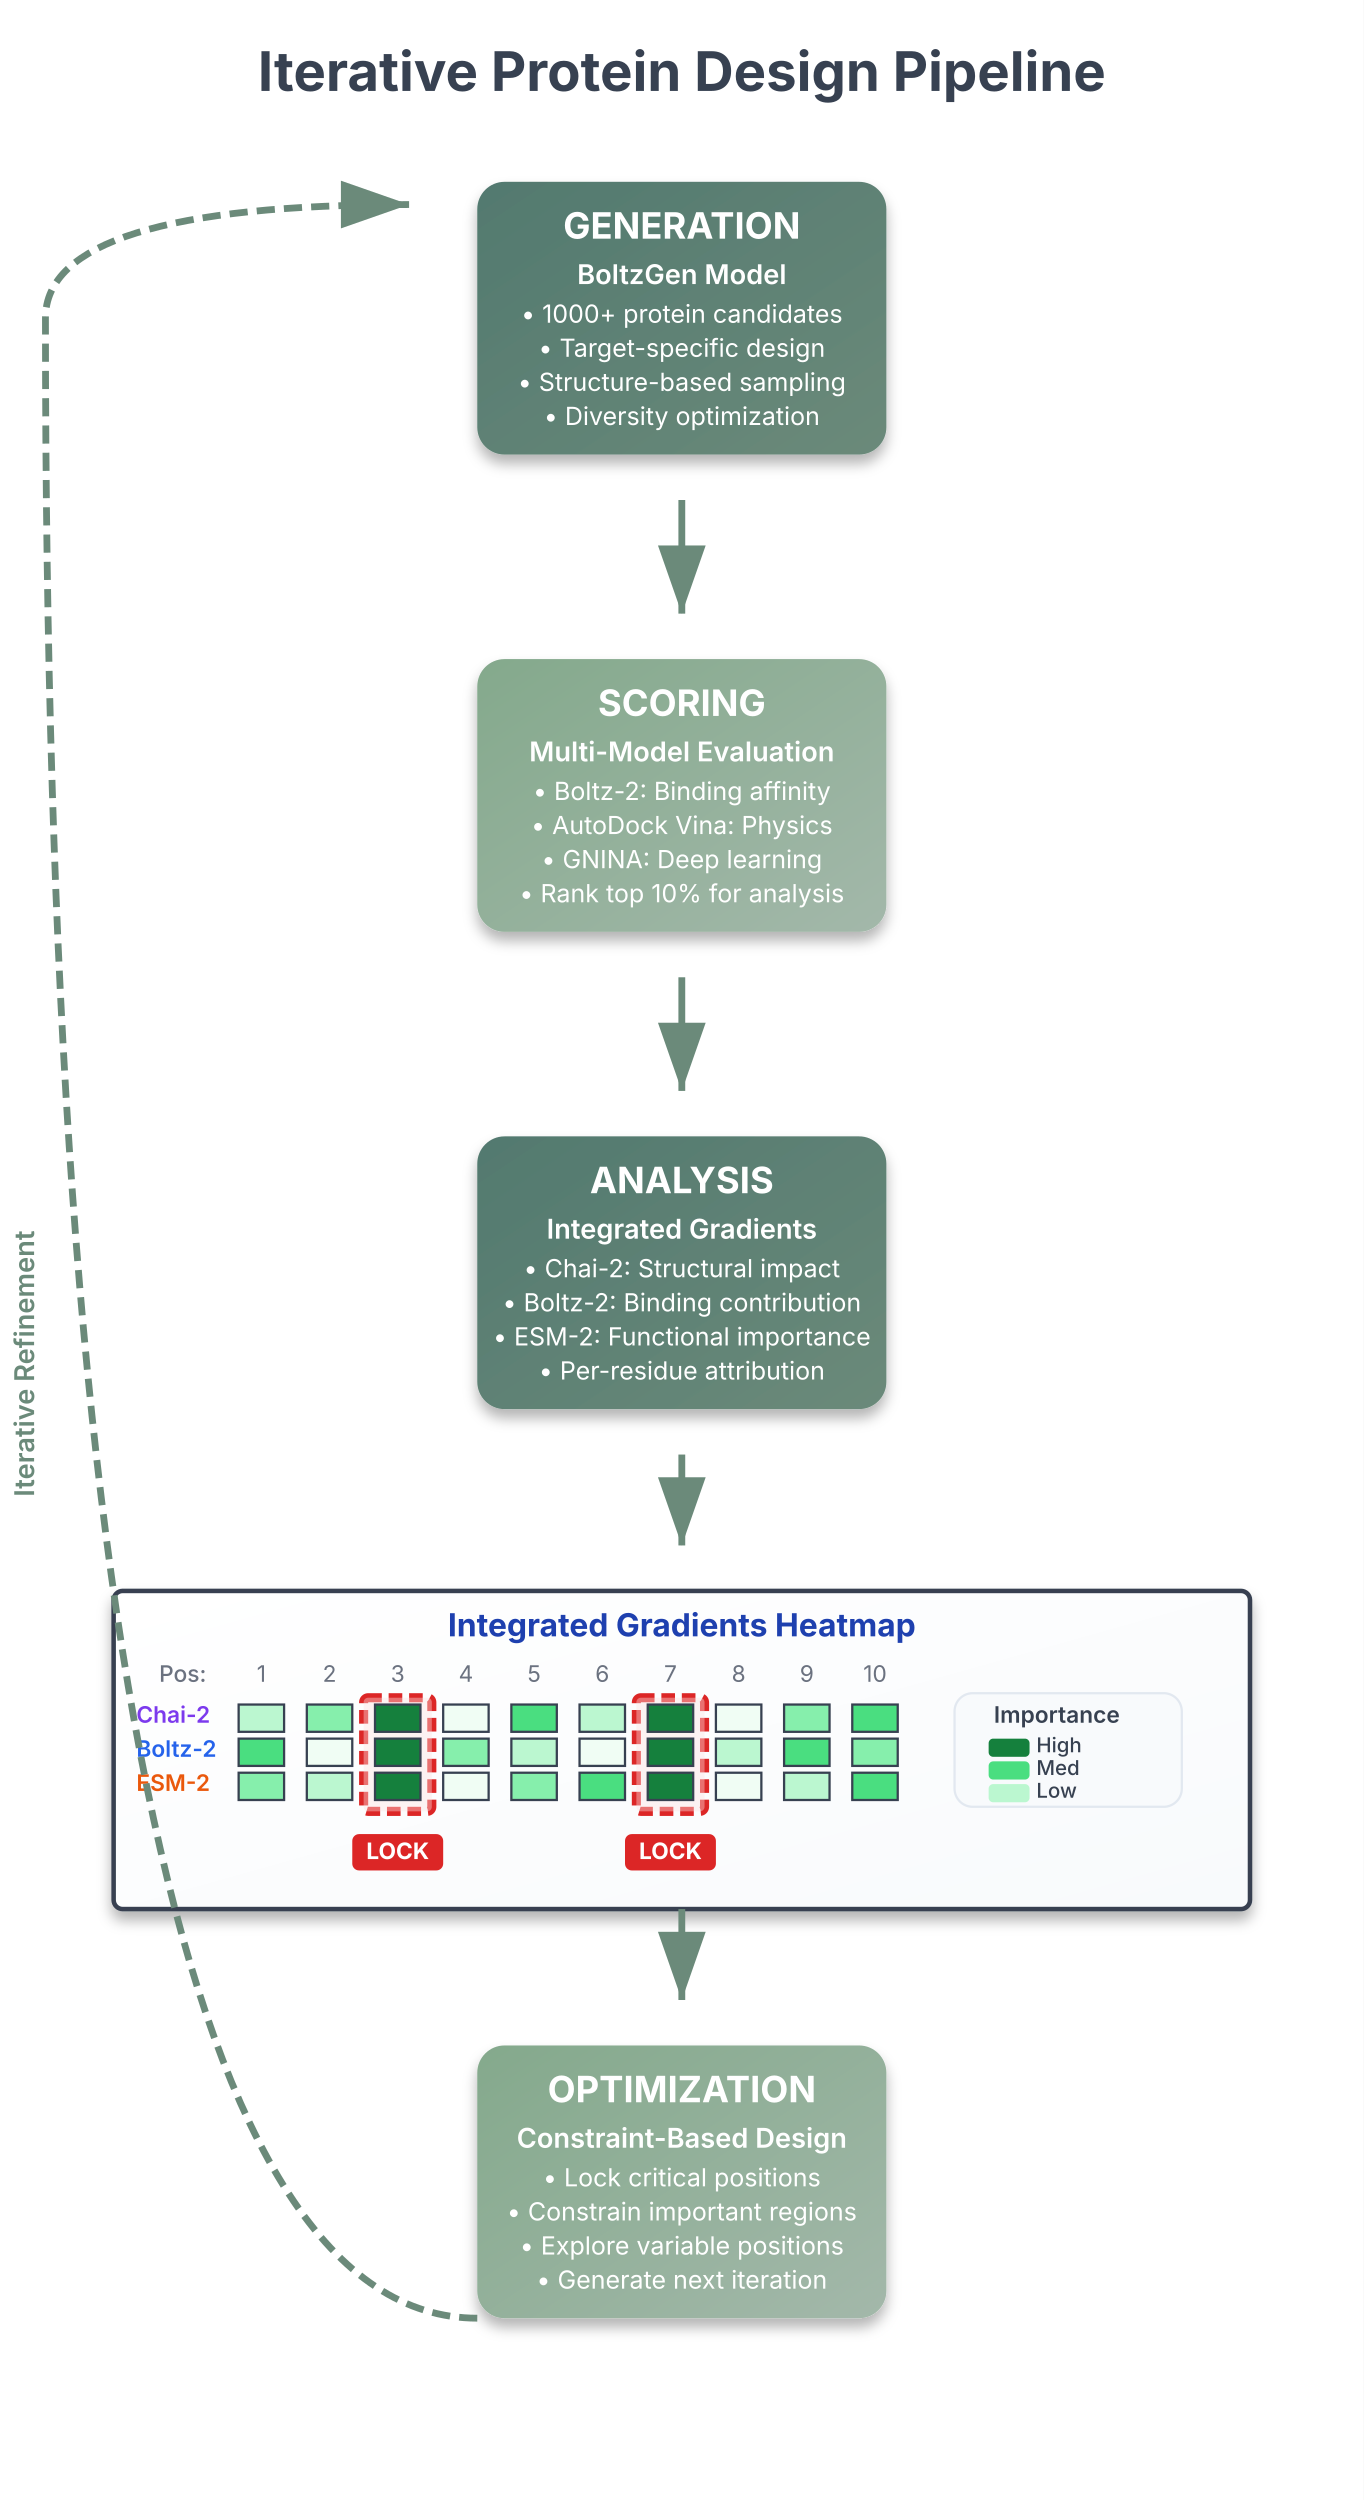
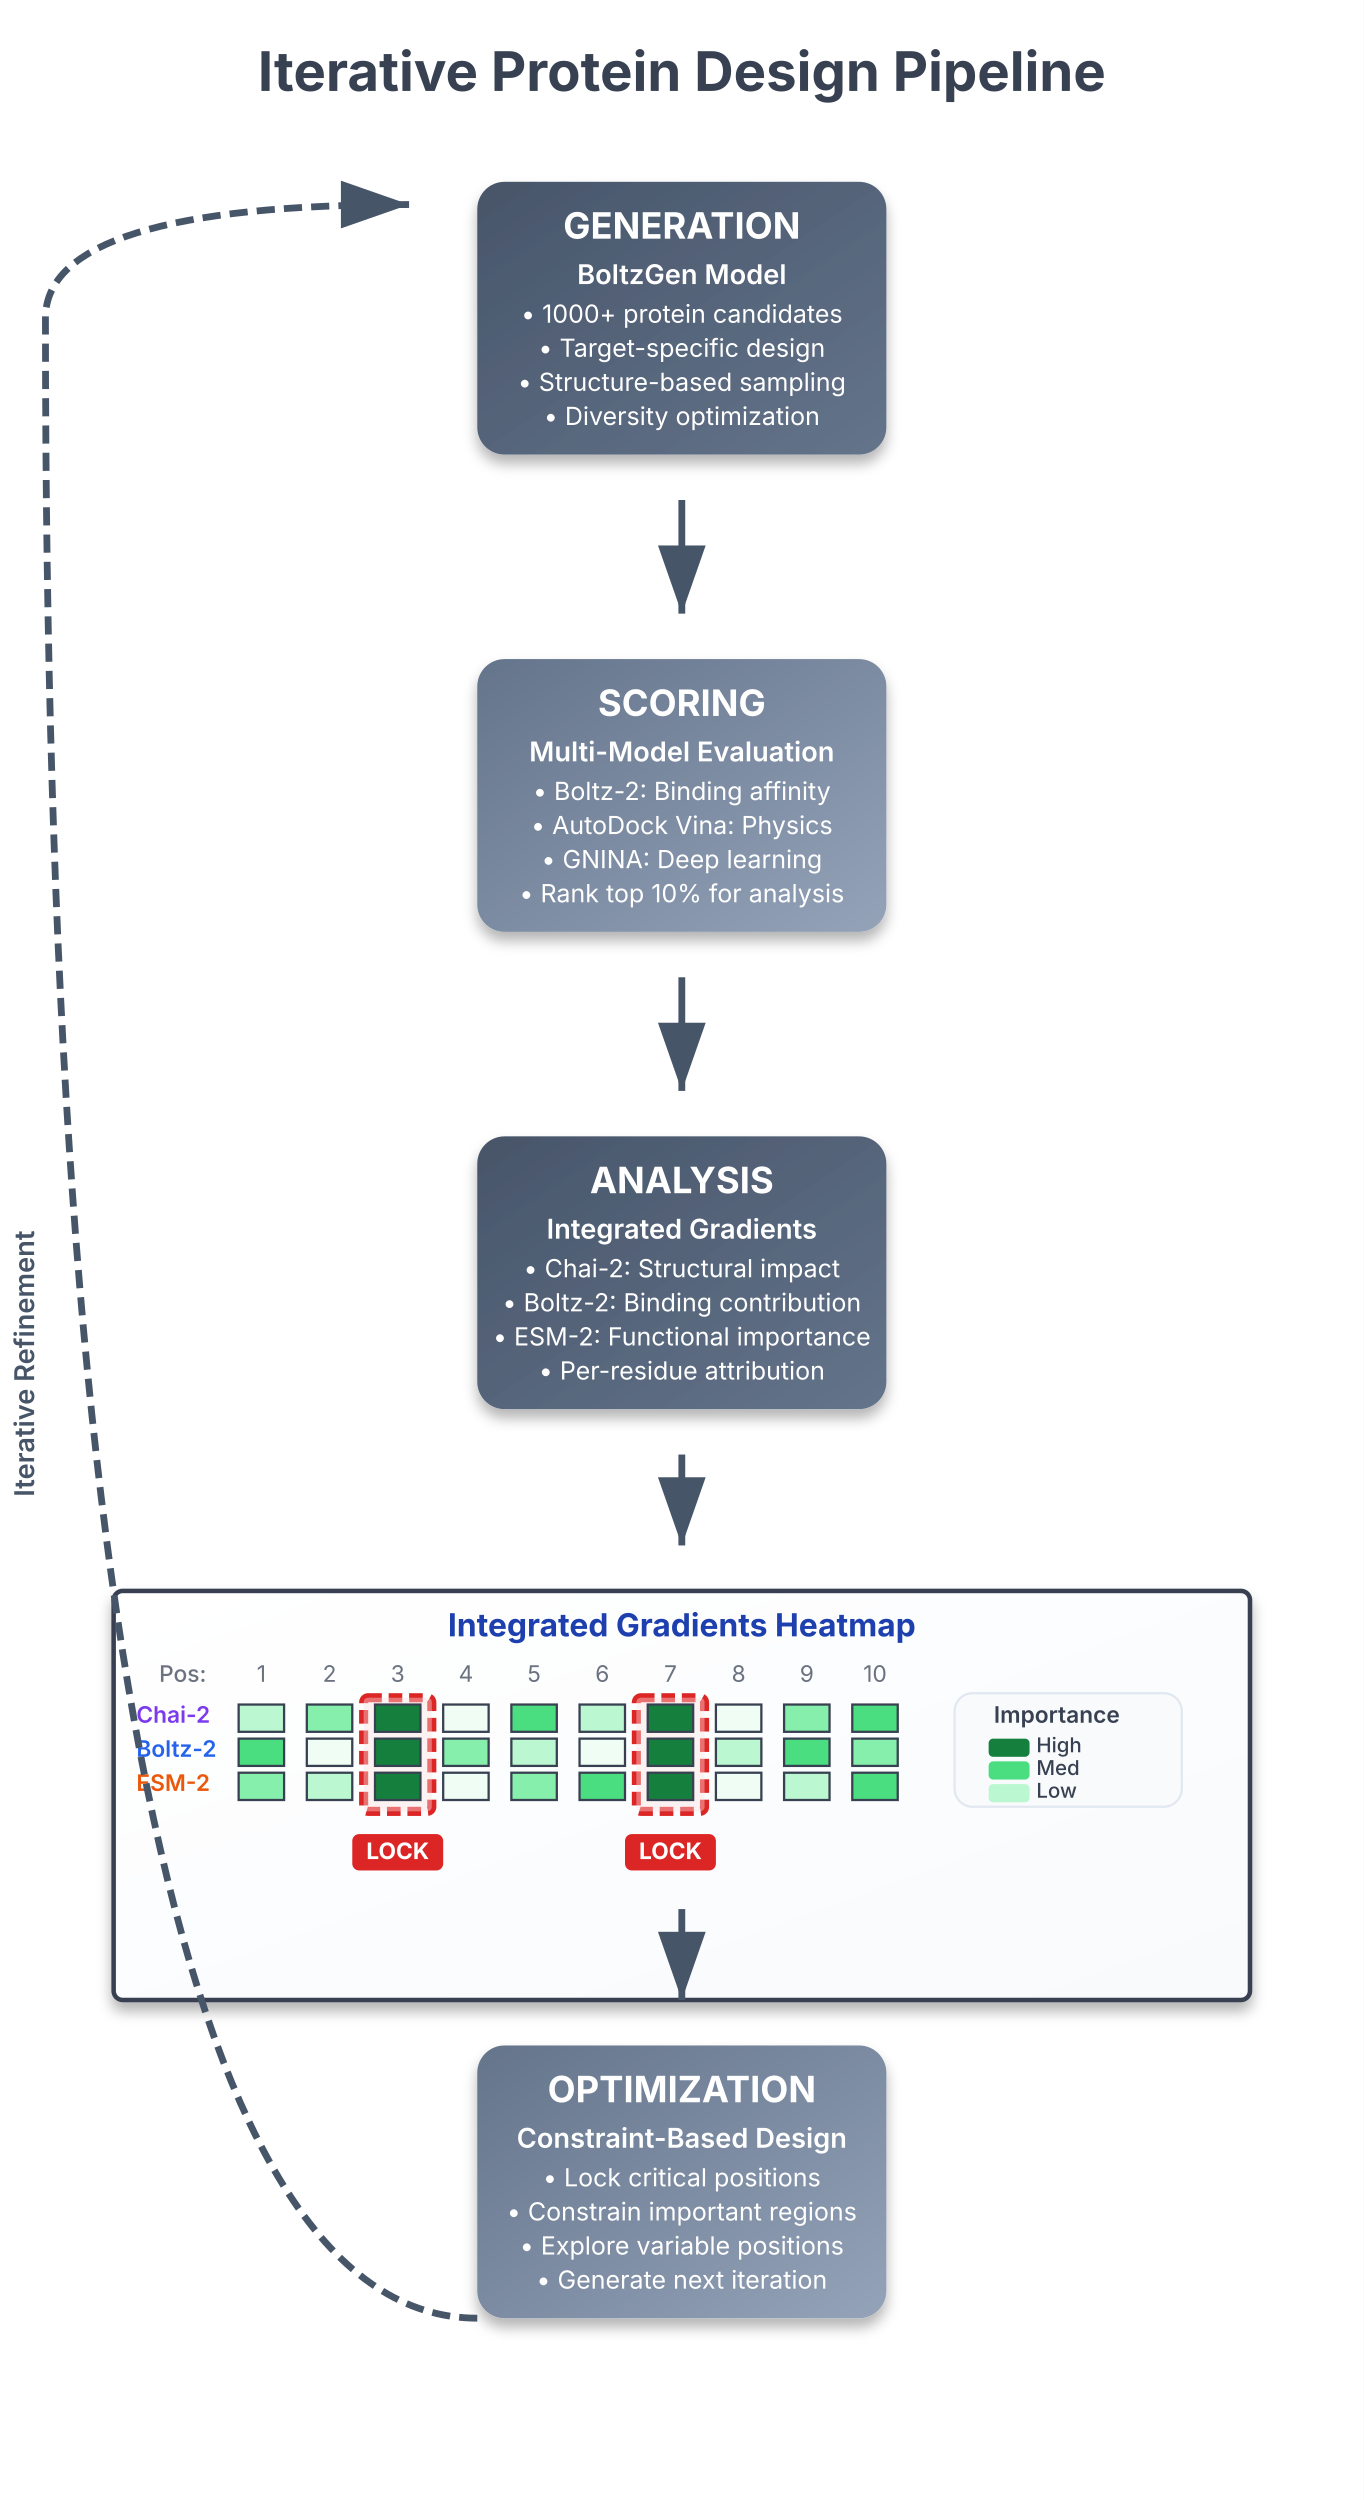
<svg xmlns="http://www.w3.org/2000/svg" width="600" height="1100" viewBox="0 0 600 1100">
  <defs>
    <linearGradient id="primaryGrad" x1="0%" y1="0%" x2="100%" y2="100%">
-       <stop offset="0%" style="stop-color:#52796F;stop-opacity:1" />
-       <stop offset="100%" style="stop-color:#6B8A7A;stop-opacity:1" />
+       <stop offset="0%" style="stop-color:#475569;stop-opacity:1" />
+       <stop offset="100%" style="stop-color:#64748B;stop-opacity:1" />
    </linearGradient>
    <linearGradient id="secondaryGrad" x1="0%" y1="0%" x2="100%" y2="100%">
-       <stop offset="0%" style="stop-color:#84A98C;stop-opacity:1" />
-       <stop offset="100%" style="stop-color:#A3B8AA;stop-opacity:1" />
+       <stop offset="0%" style="stop-color:#64748B;stop-opacity:1" />
+       <stop offset="100%" style="stop-color:#94A3B8;stop-opacity:1" />
    </linearGradient>
    <linearGradient id="heatmapBg" x1="0%" y1="0%" x2="100%" y2="100%">
      <stop offset="0%" style="stop-color:#FFFFFF;stop-opacity:1" />
      <stop offset="100%" style="stop-color:#F8FAFC;stop-opacity:1" />
    </linearGradient>
    <filter id="shadow">
      <feDropShadow dx="0" dy="4" stdDeviation="3" flood-opacity="0.3" />
    </filter>
  </defs>
  <rect width="600" height="1100" fill="#FFFFFF" />
  <text x="300" y="40" text-anchor="middle" fill="#374151" font-family="Inter, sans-serif" font-size="24" font-weight="700">
    Iterative Protein Design Pipeline
  </text>
  <g transform="translate(210, 80)">
    <rect width="180" height="120" rx="12" fill="url(#primaryGrad)" filter="url(#shadow)" />
    <text x="90" y="25" text-anchor="middle" fill="white" font-family="Inter, sans-serif" font-size="16" font-weight="700">
      GENERATION
    </text>
    <text x="90" y="45" text-anchor="middle" fill="white" font-family="Inter, sans-serif" font-size="12" font-weight="600">
      BoltzGen Model
    </text>
    <text x="90" y="62" text-anchor="middle" fill="white" font-family="Inter, sans-serif" font-size="11">
      • 1000+ protein candidates
    </text>
    <text x="90" y="77" text-anchor="middle" fill="white" font-family="Inter, sans-serif" font-size="11">
      • Target-specific design
    </text>
    <text x="90" y="92" text-anchor="middle" fill="white" font-family="Inter, sans-serif" font-size="11">
      • Structure-based sampling
    </text>
    <text x="90" y="107" text-anchor="middle" fill="white" font-family="Inter, sans-serif" font-size="11">
      • Diversity optimization
    </text>
  </g>
-   <path d="M 300 220 L 300 270" stroke="#6B8A7A" stroke-width="3" fill="none" marker-end="url(#arrowhead)" />
+   <path d="M 300 220 L 300 270" stroke="#475569" stroke-width="3" fill="none" marker-end="url(#arrowhead)" />
  <g transform="translate(210, 290)">
    <rect width="180" height="120" rx="12" fill="url(#secondaryGrad)" filter="url(#shadow)" />
    <text x="90" y="25" text-anchor="middle" fill="white" font-family="Inter, sans-serif" font-size="16" font-weight="700">
      SCORING
    </text>
    <text x="90" y="45" text-anchor="middle" fill="white" font-family="Inter, sans-serif" font-size="12" font-weight="600">
      Multi-Model Evaluation
    </text>
    <text x="90" y="62" text-anchor="middle" fill="white" font-family="Inter, sans-serif" font-size="11">
      • Boltz-2: Binding affinity
    </text>
    <text x="90" y="77" text-anchor="middle" fill="white" font-family="Inter, sans-serif" font-size="11">
      • AutoDock Vina: Physics
    </text>
    <text x="90" y="92" text-anchor="middle" fill="white" font-family="Inter, sans-serif" font-size="11">
      • GNINA: Deep learning
    </text>
    <text x="90" y="107" text-anchor="middle" fill="white" font-family="Inter, sans-serif" font-size="11">
      • Rank top 10% for analysis
    </text>
  </g>
-   <path d="M 300 430 L 300 480" stroke="#6B8A7A" stroke-width="3" fill="none" marker-end="url(#arrowhead)" />
+   <path d="M 300 430 L 300 480" stroke="#475569" stroke-width="3" fill="none" marker-end="url(#arrowhead)" />
  <g transform="translate(210, 500)">
    <rect width="180" height="120" rx="12" fill="url(#primaryGrad)" filter="url(#shadow)" />
    <text x="90" y="25" text-anchor="middle" fill="white" font-family="Inter, sans-serif" font-size="16" font-weight="700">
      ANALYSIS
    </text>
    <text x="90" y="45" text-anchor="middle" fill="white" font-family="Inter, sans-serif" font-size="12" font-weight="600">
      Integrated Gradients
    </text>
    <text x="90" y="62" text-anchor="middle" fill="white" font-family="Inter, sans-serif" font-size="11">
      • Chai-2: Structural impact
    </text>
    <text x="90" y="77" text-anchor="middle" fill="white" font-family="Inter, sans-serif" font-size="11">
      • Boltz-2: Binding contribution
    </text>
    <text x="90" y="92" text-anchor="middle" fill="white" font-family="Inter, sans-serif" font-size="11">
      • ESM-2: Functional importance
    </text>
    <text x="90" y="107" text-anchor="middle" fill="white" font-family="Inter, sans-serif" font-size="11">
      • Per-residue attribution
    </text>
  </g>
-   <path d="M 300 640 L 300 680" stroke="#6B8A7A" stroke-width="3" fill="none" marker-end="url(#arrowhead)" />
+   <path d="M 300 640 L 300 680" stroke="#475569" stroke-width="3" fill="none" marker-end="url(#arrowhead)" />
  <g transform="translate(50, 700)">
-     <rect width="500" height="140" rx="4" fill="url(#heatmapBg)" stroke="#374151" stroke-width="2" filter="url(#shadow)" />
+     <rect width="500" height="180" rx="4" fill="url(#heatmapBg)" stroke="#374151" stroke-width="2" filter="url(#shadow)" />
    <text x="250" y="20" text-anchor="middle" fill="#1E40AF" font-family="Inter, sans-serif" font-size="14" font-weight="700">
      Integrated Gradients Heatmap
    </text>
    <text x="20" y="40" fill="#6B7280" font-family="Inter, sans-serif" font-size="10" font-weight="500">Pos:</text>
    <text x="65" y="40" text-anchor="middle" fill="#6B7280" font-family="Inter, sans-serif" font-size="10">1</text>
    <text x="95" y="40" text-anchor="middle" fill="#6B7280" font-family="Inter, sans-serif" font-size="10">2</text>
    <text x="125" y="40" text-anchor="middle" fill="#6B7280" font-family="Inter, sans-serif" font-size="10">3</text>
    <text x="155" y="40" text-anchor="middle" fill="#6B7280" font-family="Inter, sans-serif" font-size="10">4</text>
    <text x="185" y="40" text-anchor="middle" fill="#6B7280" font-family="Inter, sans-serif" font-size="10">5</text>
    <text x="215" y="40" text-anchor="middle" fill="#6B7280" font-family="Inter, sans-serif" font-size="10">6</text>
    <text x="245" y="40" text-anchor="middle" fill="#6B7280" font-family="Inter, sans-serif" font-size="10">7</text>
    <text x="275" y="40" text-anchor="middle" fill="#6B7280" font-family="Inter, sans-serif" font-size="10">8</text>
    <text x="305" y="40" text-anchor="middle" fill="#6B7280" font-family="Inter, sans-serif" font-size="10">9</text>
    <text x="335" y="40" text-anchor="middle" fill="#6B7280" font-family="Inter, sans-serif" font-size="10">10</text>
    <rect x="110" y="47" width="30" height="50" fill="none" stroke="#DC2626" stroke-width="4" stroke-dasharray="6,3" rx="2" />
    <rect x="230" y="47" width="30" height="50" fill="none" stroke="#DC2626" stroke-width="4" stroke-dasharray="6,3" rx="2" />
    <rect x="110" y="47" width="30" height="50" fill="#FEE2E2" fill-opacity="0.4" rx="2" />
    <rect x="230" y="47" width="30" height="50" fill="#FEE2E2" fill-opacity="0.4" rx="2" />
    <rect x="105" y="107" width="40" height="16" fill="#DC2626" rx="3" />
    <text x="125" y="118" text-anchor="middle" fill="white" font-family="Inter, sans-serif" font-size="10" font-weight="700">LOCK</text>
    <rect x="225" y="107" width="40" height="16" fill="#DC2626" rx="3" />
    <text x="245" y="118" text-anchor="middle" fill="white" font-family="Inter, sans-serif" font-size="10" font-weight="700">LOCK</text>
    <text x="10" y="58" fill="#7C3AED" font-family="Inter, sans-serif" font-size="10" font-weight="600">Chai-2</text>
    <rect x="55" y="50" width="20" height="12" fill="#BBF7D0" stroke="#374151" />
    <rect x="85" y="50" width="20" height="12" fill="#86EFAC" stroke="#374151" />
    <rect x="115" y="50" width="20" height="12" fill="#15803D" stroke="#374151" />
    <rect x="145" y="50" width="20" height="12" fill="#F0FDF4" stroke="#374151" />
    <rect x="175" y="50" width="20" height="12" fill="#4ADE80" stroke="#374151" />
    <rect x="205" y="50" width="20" height="12" fill="#BBF7D0" stroke="#374151" />
    <rect x="235" y="50" width="20" height="12" fill="#15803D" stroke="#374151" />
    <rect x="265" y="50" width="20" height="12" fill="#F0FDF4" stroke="#374151" />
    <rect x="295" y="50" width="20" height="12" fill="#86EFAC" stroke="#374151" />
    <rect x="325" y="50" width="20" height="12" fill="#4ADE80" stroke="#374151" />
    <text x="10" y="73" fill="#2563EB" font-family="Inter, sans-serif" font-size="10" font-weight="600">Boltz-2</text>
    <rect x="55" y="65" width="20" height="12" fill="#4ADE80" stroke="#374151" />
    <rect x="85" y="65" width="20" height="12" fill="#F0FDF4" stroke="#374151" />
    <rect x="115" y="65" width="20" height="12" fill="#15803D" stroke="#374151" />
    <rect x="145" y="65" width="20" height="12" fill="#86EFAC" stroke="#374151" />
    <rect x="175" y="65" width="20" height="12" fill="#BBF7D0" stroke="#374151" />
    <rect x="205" y="65" width="20" height="12" fill="#F0FDF4" stroke="#374151" />
    <rect x="235" y="65" width="20" height="12" fill="#15803D" stroke="#374151" />
    <rect x="265" y="65" width="20" height="12" fill="#BBF7D0" stroke="#374151" />
    <rect x="295" y="65" width="20" height="12" fill="#4ADE80" stroke="#374151" />
    <rect x="325" y="65" width="20" height="12" fill="#86EFAC" stroke="#374151" />
    <text x="10" y="88" fill="#EA580C" font-family="Inter, sans-serif" font-size="10" font-weight="600">ESM-2</text>
    <rect x="55" y="80" width="20" height="12" fill="#86EFAC" stroke="#374151" />
    <rect x="85" y="80" width="20" height="12" fill="#BBF7D0" stroke="#374151" />
    <rect x="115" y="80" width="20" height="12" fill="#15803D" stroke="#374151" />
    <rect x="145" y="80" width="20" height="12" fill="#F0FDF4" stroke="#374151" />
    <rect x="175" y="80" width="20" height="12" fill="#86EFAC" stroke="#374151" />
    <rect x="205" y="80" width="20" height="12" fill="#4ADE80" stroke="#374151" />
    <rect x="235" y="80" width="20" height="12" fill="#15803D" stroke="#374151" />
    <rect x="265" y="80" width="20" height="12" fill="#F0FDF4" stroke="#374151" />
    <rect x="295" y="80" width="20" height="12" fill="#BBF7D0" stroke="#374151" />
    <rect x="325" y="80" width="20" height="12" fill="#4ADE80" stroke="#374151" />
    <g transform="translate(380, 50)">
      <rect x="-10" y="-5" width="100" height="50" fill="#F8FAFC" stroke="#E2E8F0" stroke-width="1" rx="8" />
      <text x="35" y="8" text-anchor="middle" fill="#374151" font-family="Inter, sans-serif" font-size="10" font-weight="600">Importance</text>
      <rect x="5" y="15" width="18" height="8" fill="#15803D" stroke="none" rx="2" />
      <text x="26" y="21" fill="#374151" font-family="Inter, sans-serif" font-size="9" font-weight="500">High</text>
      <rect x="5" y="25" width="18" height="8" fill="#4ADE80" stroke="none" rx="2" />
      <text x="26" y="31" fill="#374151" font-family="Inter, sans-serif" font-size="9" font-weight="500">Med</text>
      <rect x="5" y="35" width="18" height="8" fill="#BBF7D0" stroke="none" rx="2" />
      <text x="26" y="41" fill="#374151" font-family="Inter, sans-serif" font-size="9" font-weight="500">Low</text>
    </g>
  </g>
-   <path d="M 300 840 L 300 880" stroke="#6B8A7A" stroke-width="3" fill="none" marker-end="url(#arrowhead)" />
+   <path d="M 300 840 L 300 880" stroke="#475569" stroke-width="3" fill="none" marker-end="url(#arrowhead)" />
  <g transform="translate(210, 900)">
    <rect width="180" height="120" rx="12" fill="url(#secondaryGrad)" filter="url(#shadow)" />
    <text x="90" y="25" text-anchor="middle" fill="white" font-family="Inter, sans-serif" font-size="16" font-weight="700">
      OPTIMIZATION
    </text>
    <text x="90" y="45" text-anchor="middle" fill="white" font-family="Inter, sans-serif" font-size="12" font-weight="600">
      Constraint-Based Design
    </text>
    <text x="90" y="62" text-anchor="middle" fill="white" font-family="Inter, sans-serif" font-size="11">
      • Lock critical positions
    </text>
    <text x="90" y="77" text-anchor="middle" fill="white" font-family="Inter, sans-serif" font-size="11">
      • Constrain important regions
    </text>
    <text x="90" y="92" text-anchor="middle" fill="white" font-family="Inter, sans-serif" font-size="11">
      • Explore variable positions
    </text>
    <text x="90" y="107" text-anchor="middle" fill="white" font-family="Inter, sans-serif" font-size="11">
      • Generate next iteration
    </text>
  </g>
-   <path d="M 210 1020 Q 20 1020 20 140 Q 20 90 180 90" stroke="#6B8A7A" stroke-width="3" fill="none" marker-end="url(#arrowhead)" stroke-dasharray="8,4" />
-   <text x="15" y="600" text-anchor="middle" fill="#6B8A7A" font-family="Inter, sans-serif" font-size="12" font-weight="600" transform="rotate(-90 15 600)">
+   <path d="M 210 1020 Q 20 1020 20 140 Q 20 90 180 90" stroke="#475569" stroke-width="3" fill="none" marker-end="url(#arrowhead)" stroke-dasharray="8,4" />
+   <text x="15" y="600" text-anchor="middle" fill="#475569" font-family="Inter, sans-serif" font-size="12" font-weight="600" transform="rotate(-90 15 600)">
    Iterative Refinement
  </text>
  <defs>
    <marker id="arrowhead" markerWidth="10" markerHeight="7" refX="10" refY="3.5" orient="auto">
-       <polygon points="0 0, 10 3.5, 0 7" fill="#6B8A7A" />
+       <polygon points="0 0, 10 3.5, 0 7" fill="#475569" />
    </marker>
  </defs>
</svg>
